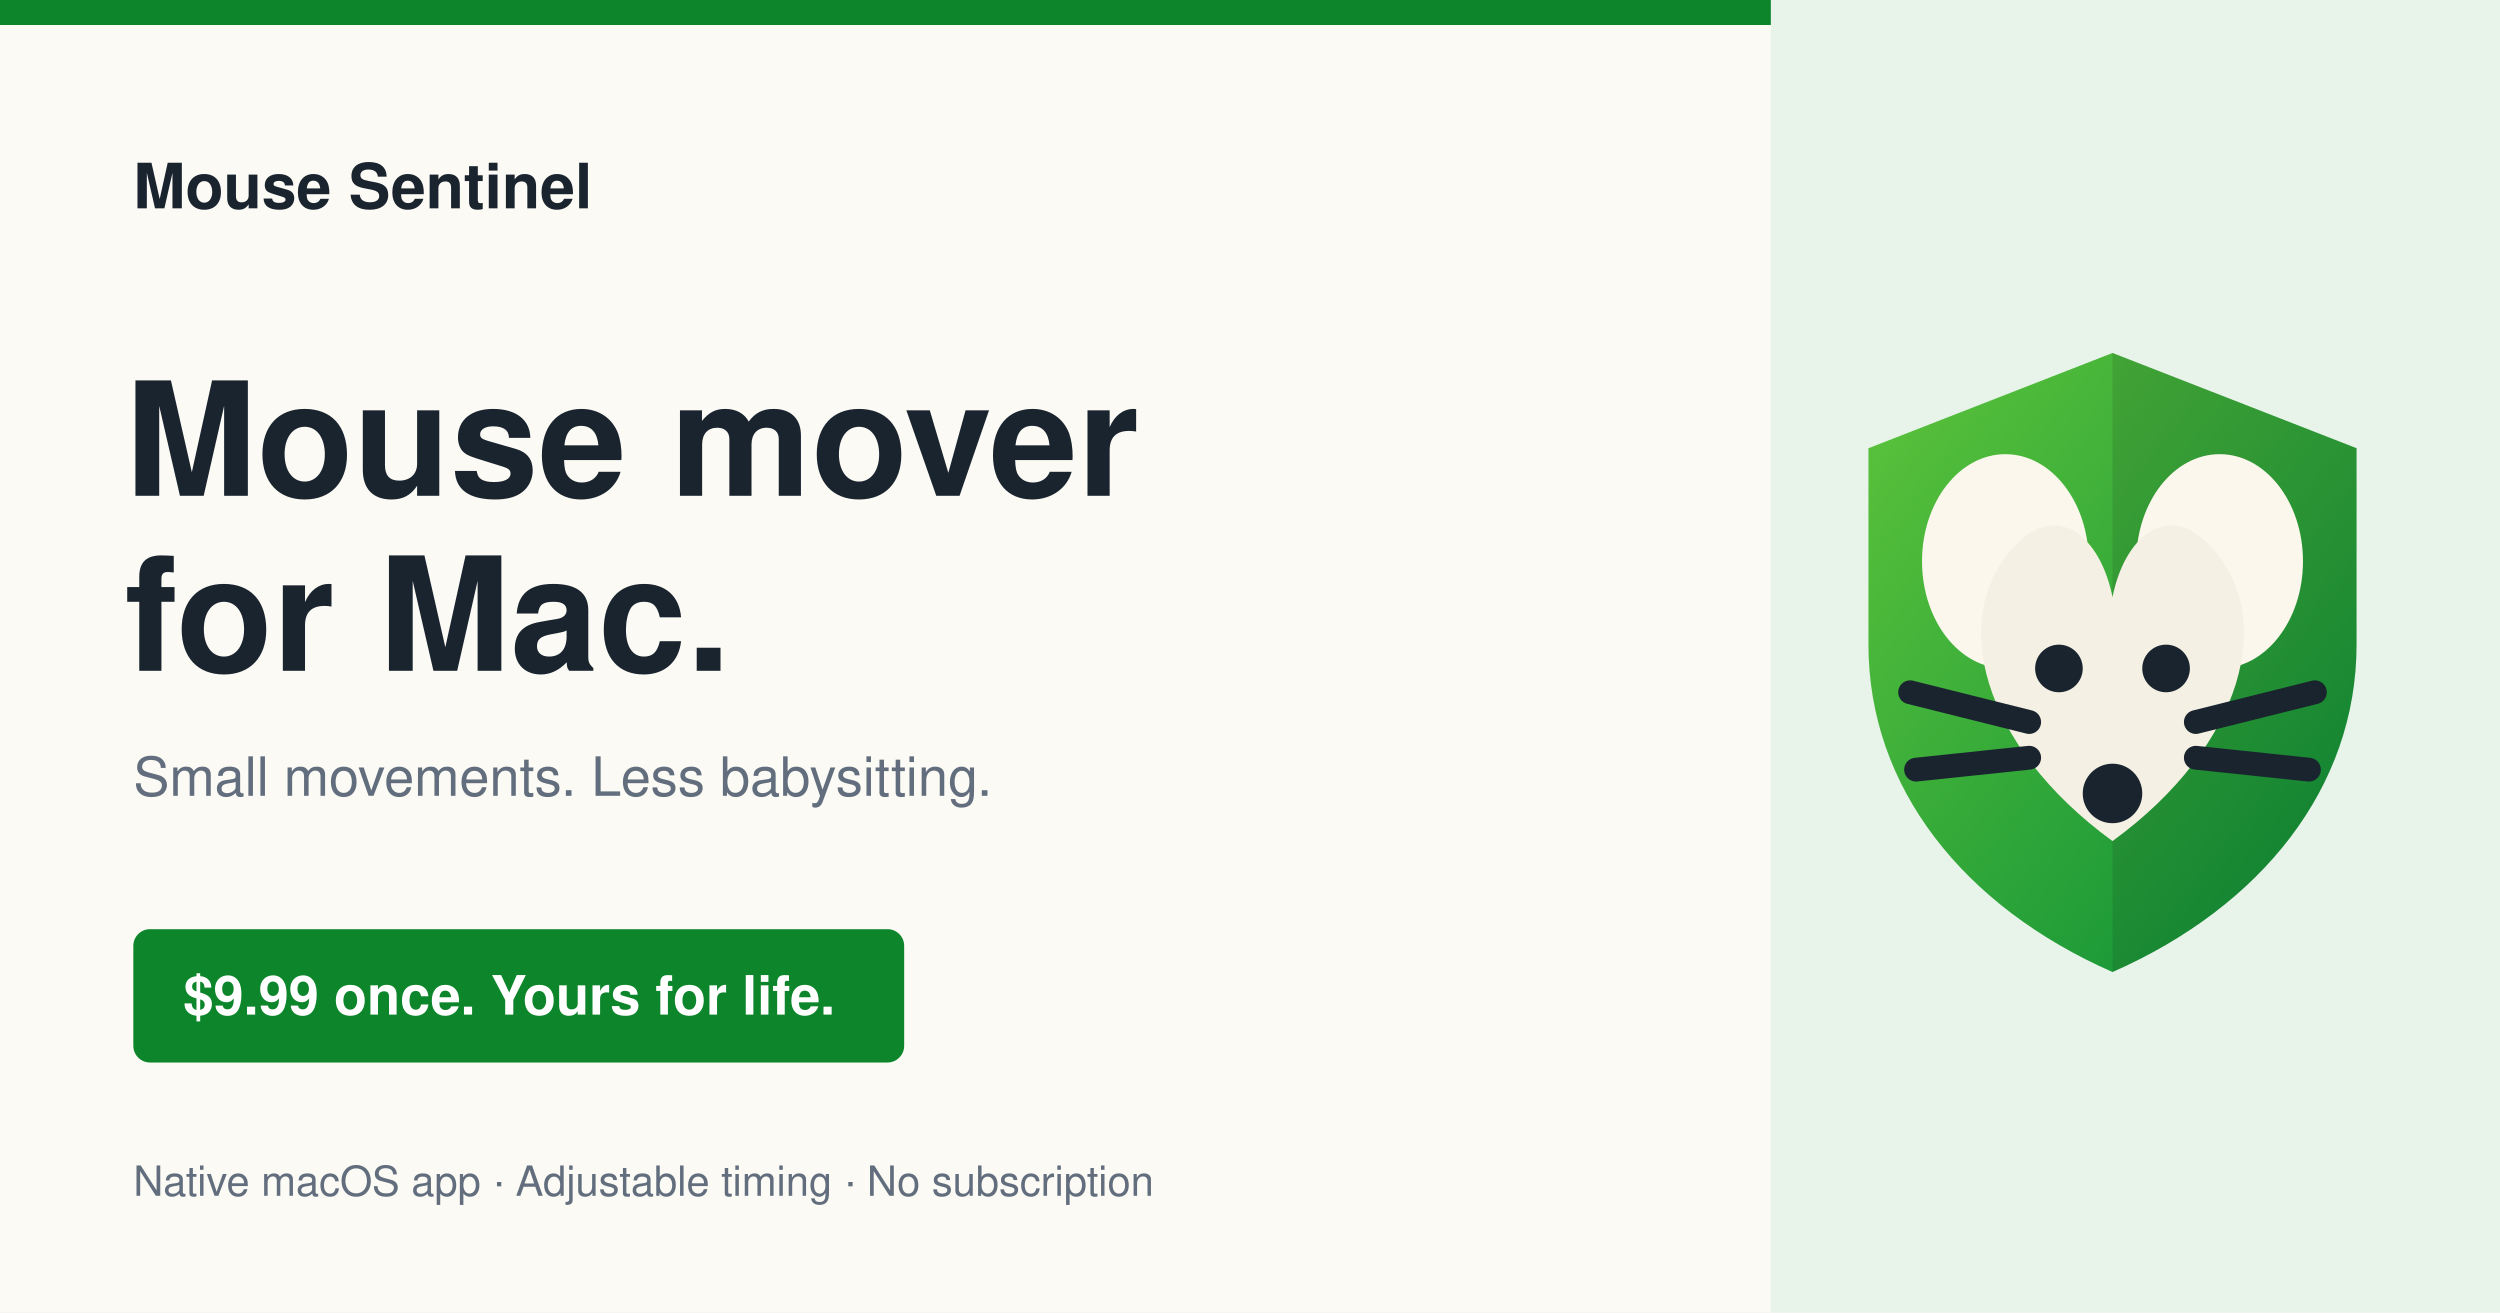
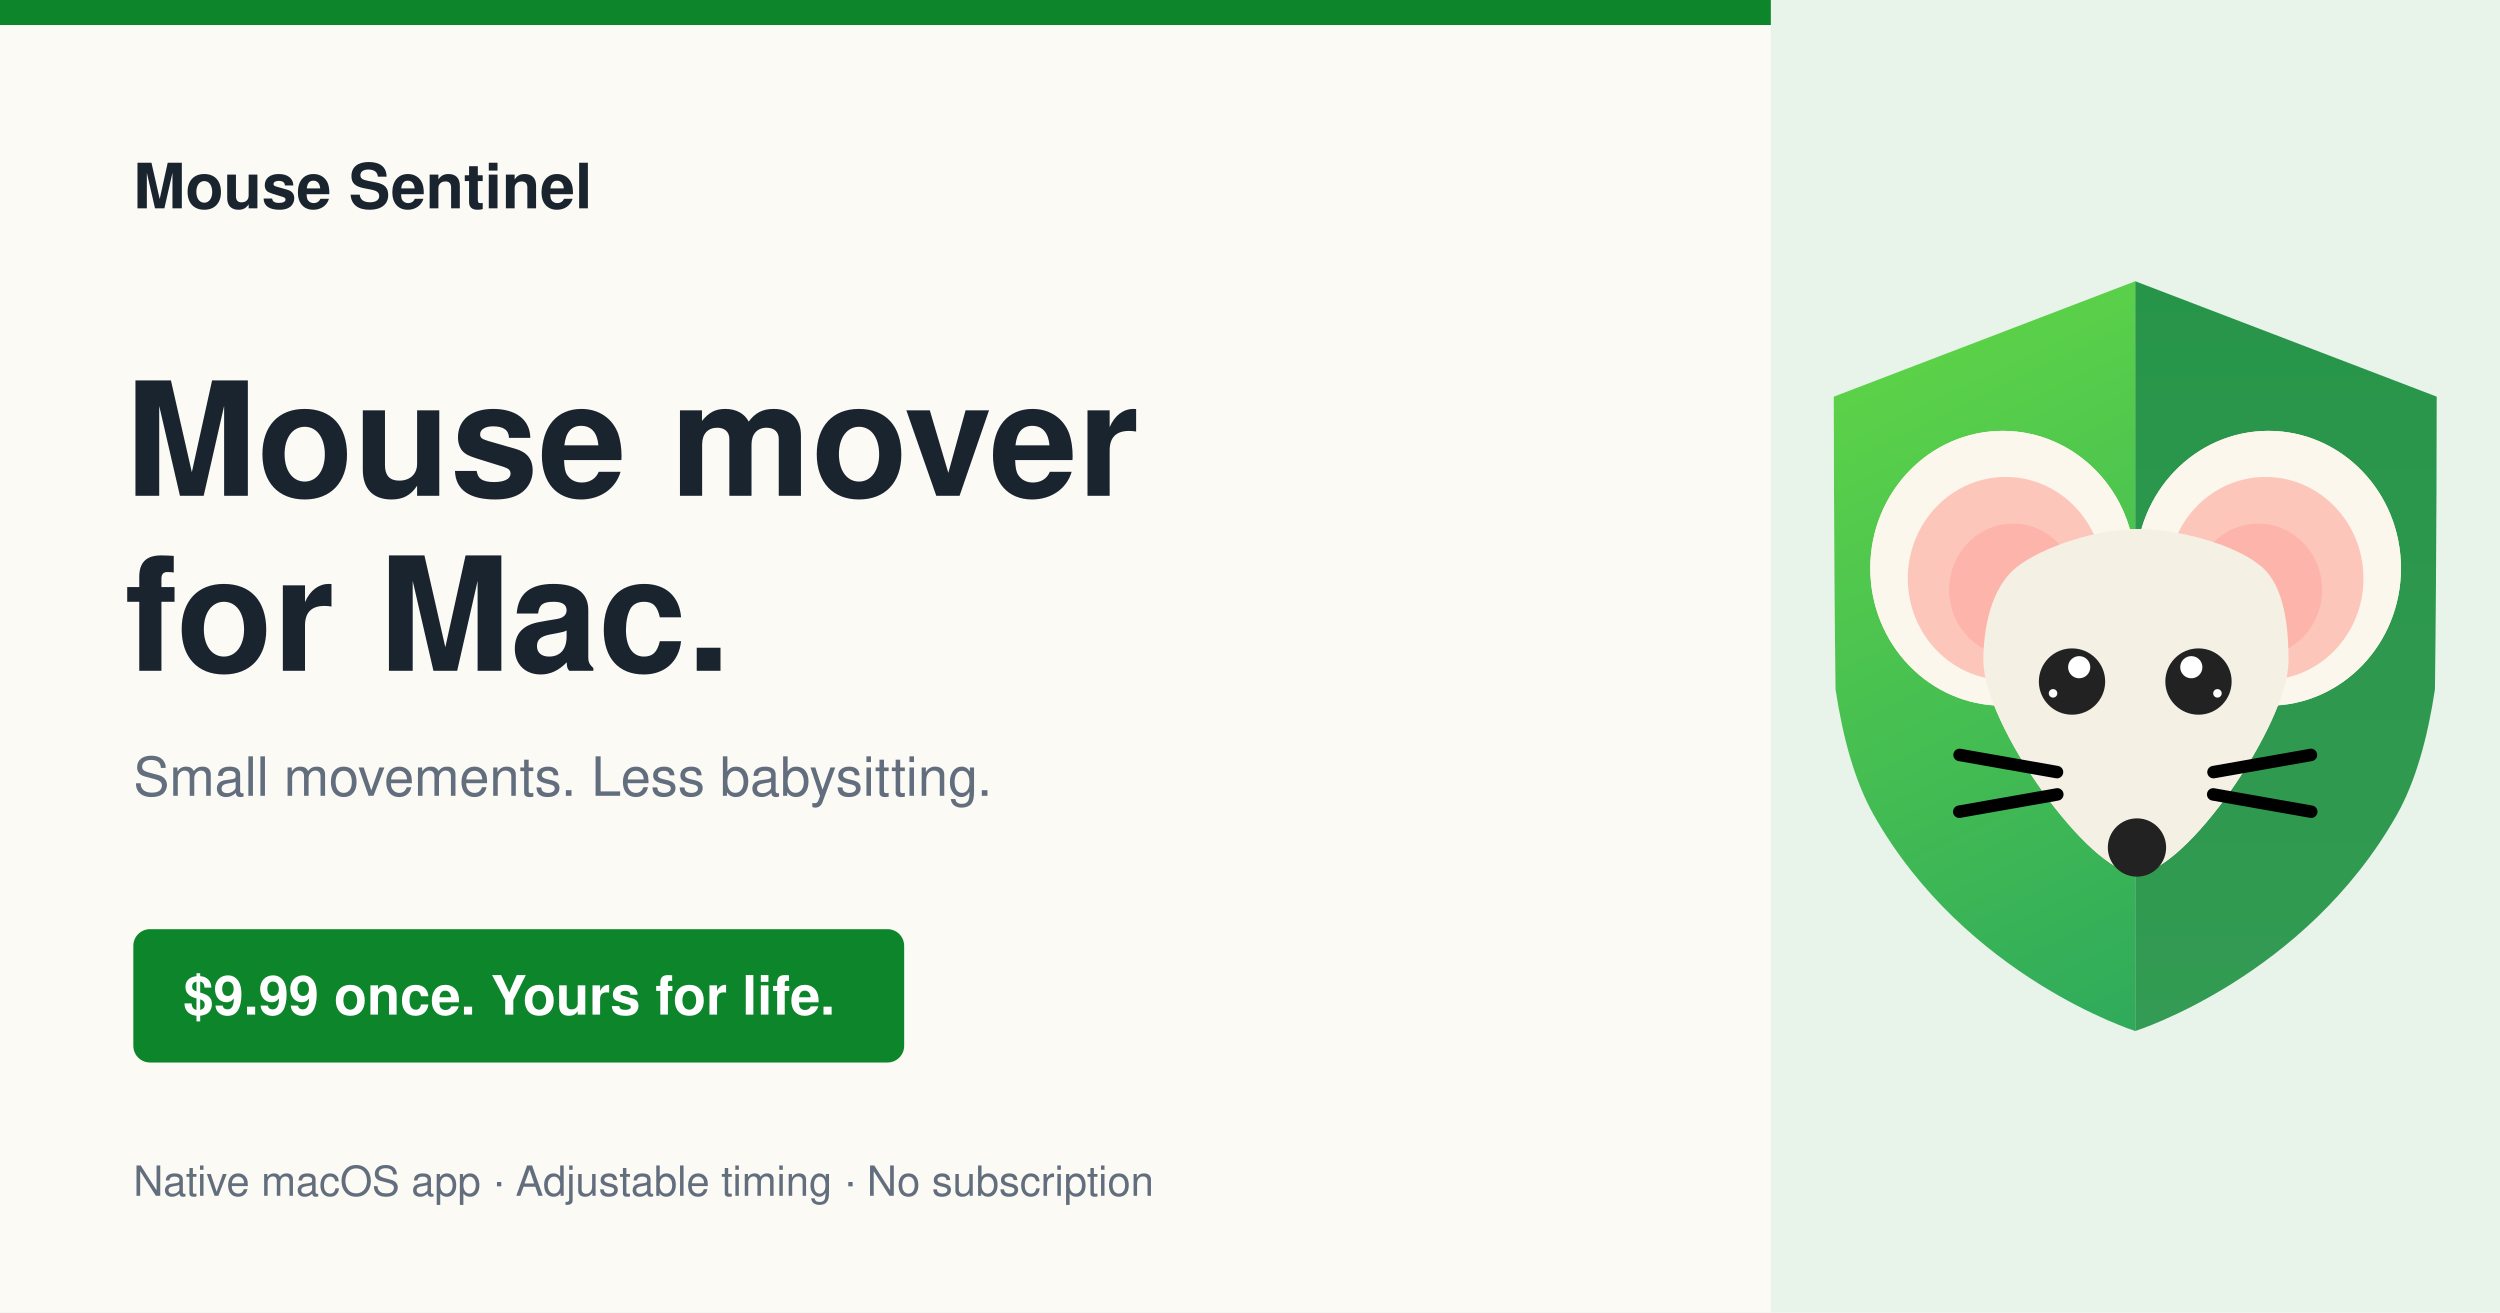
<svg xmlns="http://www.w3.org/2000/svg" width="1200" height="630" viewBox="0 0 1200 630">
  <rect width="1200" height="630" fill="#fbfaf4" />
  <path d="M0 0h1200v12H0Z" fill="#0d852b" />
  <path d="M850 0h350v630H850Z" fill="#e8f3ea" />
  <g font-family="Helvetica, Arial, sans-serif" fill="#1a242f">
    <text x="64" y="100" font-size="30" font-weight="700">Mouse Sentinel</text>
    <text x="60" y="238" font-size="76" font-weight="700">Mouse mover</text>
    <text x="60" y="322" font-size="76" font-weight="700">for Mac.</text>
    <text x="64" y="382" font-size="26" fill="#626e7d">Small movements. Less babysitting.</text>
    <rect x="64" y="446" width="370" height="64" rx="8" fill="#0d852b" />
    <text x="88" y="487" font-size="26" font-weight="700" fill="white">$9.99 once. Yours for life.</text>
    <text x="64" y="574" font-size="20" fill="#626e7d">Native macOS app · Adjustable timing · No subscription</text>
  </g>
-   <svg x="854" y="158" width="320" height="320" viewBox="0 0 112 112">
+   <svg x="880" y="135" width="290" height="360" viewBox="0 0 1447 1799" fill="none">
+     <path d="M723.095 1798.4V0L0 276.81C0 276.81 -0.004 645.728 4.232 978.908C21.314 1092.33 49.853 1198.98 95.784 1280.17C316.132 1669.72 723.095 1798.4 723.095 1798.4Z" fill="url(#msShieldL)" />
+     <path d="M723.093 1798.4V0L1446.19 276.81C1446.19 276.81 1446.19 645.728 1441.96 978.908C1424.87 1092.33 1396.33 1198.98 1350.4 1280.17C1130.06 1669.72 723.093 1798.4 723.093 1798.4Z" fill="url(#msShieldR)" />
+     <ellipse cx="405.393" cy="688.507" rx="317.843" ry="329.652" fill="#FCF7EC" />
+     <ellipse cx="317.843" cy="329.652" rx="317.843" ry="329.652" transform="matrix(-1 0 0 1 1360.47 358.854)" fill="#FCF7EC" />
+     <ellipse cx="412.305" cy="712.905" rx="234.781" ry="243.504" fill="#FDC6BB" />
+     <ellipse cx="234.781" cy="243.504" rx="234.781" ry="243.504" transform="matrix(-1 0 0 1 1270.49 469.4)" fill="#FDC6BB" />
+     <ellipse cx="429.904" cy="740.256" rx="153.252" ry="158.946" fill="#FDB4AB" />
+     <ellipse cx="153.252" cy="158.946" rx="153.252" ry="158.946" transform="matrix(-1 0 0 1 1171.37 581.311)" fill="#FDB4AB" />
+     <path d="M1090.83 910.059C1090.83 1060.51 842.708 1420.8 726.987 1420.8C611.266 1420.8 358.742 1060.51 358.742 910.059C358.742 834.567 376.348 734.609 439.277 685.271C501.759 636.282 631.9 594.445 726.987 594.445C827.652 594.445 963.631 631.127 1026.79 685.271C1083.38 733.78 1090.83 838.963 1090.83 910.059Z" fill="#F5F0E4" />
+     <ellipse cx="405.393" cy="688.507" rx="317.843" ry="329.652" fill="#FCF7EC" />
+     <ellipse cx="317.843" cy="329.652" rx="317.843" ry="329.652" transform="matrix(-1 0 0 1 1360.47 358.854)" fill="#FCF7EC" />
+     <ellipse cx="412.305" cy="712.905" rx="234.781" ry="243.504" fill="#FDC6BB" />
+     <ellipse cx="234.781" cy="243.504" rx="234.781" ry="243.504" transform="matrix(-1 0 0 1 1270.49 469.4)" fill="#FDC6BB" />
+     <ellipse cx="429.904" cy="740.256" rx="153.252" ry="158.946" fill="#FDB4AB" />
+     <ellipse cx="153.252" cy="158.946" rx="153.252" ry="158.946" transform="matrix(-1 0 0 1 1171.37 581.311)" fill="#FDB4AB" />
+     <path d="M1090.83 910.059C1090.83 1060.51 842.708 1420.8 726.987 1420.8C611.266 1420.8 358.742 1060.51 358.742 910.059C358.742 834.567 376.348 734.609 439.277 685.271C501.759 636.282 631.9 594.445 726.987 594.445C827.652 594.445 963.631 631.127 1026.79 685.271C1083.38 733.78 1090.83 838.963 1090.83 910.059Z" fill="#F5F0E4" />
+     <circle cx="727.242" cy="1358.26" r="69.921" fill="#222222" />
+     <circle cx="79.534" cy="79.534" r="79.534" transform="matrix(-1 0 0 1 954.307 880.637)" fill="#222222" />
+     <circle cx="26.59" cy="26.59" r="26.59" transform="matrix(-1 0 0 1 884.164 899.18)" fill="white" />
+     <circle cx="10.21" cy="10.21" r="10.21" transform="matrix(-1 0 0 1 930.49 978.271)" fill="white" />
+     <circle cx="571.415" cy="960.17" r="79.534" fill="#222222" />
+     <circle cx="588.613" cy="925.769" r="26.59" fill="white" />
+     <circle cx="525.908" cy="988.481" r="10.21" fill="white" />
+     <path d="M910.814 1177.4L1144.49 1136.2" stroke="black" stroke-width="30" stroke-linecap="round" />
+     <path d="M910.072 1230.9L1145.22 1272.36" stroke="black" stroke-width="30" stroke-linecap="round" />
+     <path d="M535.377 1177.39L301.706 1136.19" stroke="black" stroke-width="30" stroke-linecap="round" />
+     <path d="M536.119 1230.89L300.969 1272.35" stroke="black" stroke-width="30" stroke-linecap="round" />
    <defs>
-       <linearGradient id="green" x2="1" y2="1">
-         <stop stop-color="#5ec43b" />
-         <stop offset="1" stop-color="#078c37" />
+       <linearGradient id="msShieldL" x1="1.1992e-06" y1="296.386" x2="723.095" y2="1798.4" gradientUnits="userSpaceOnUse">
+         <stop stop-color="#5BD149" />
+         <stop offset="1" stop-color="#2FAA5B" />
+       </linearGradient>
+       <linearGradient id="msShieldR" x1="1084.64" y1="0" x2="1084.64" y2="1798.4" gradientUnits="userSpaceOnUse">
+         <stop stop-color="#279549" />
+         <stop offset="1" stop-color="#339B53" />
      </linearGradient>
    </defs>
-     <g transform="translate(6)">
-       <path d="M50 4 91 20v33c0 24-16 44-41 55C25 97 9 77 9 53V20Z" fill="url(#green)" />
-       <path d="M50 4 91 20v33c0 24-16 44-41 55V4Z" fill="#111" opacity=".12" />
-       <g transform="translate(0 8)">
-         <ellipse cx="32" cy="31" rx="14" ry="18" fill="#fbf7ec" />
-         <ellipse cx="68" cy="31" rx="14" ry="18" fill="#fbf7ec" />
-         <path d="M50 78C28 62 22 40 34 28c7-7 14-1 16 9 2-10 9-16 16-9 12 12 6 34-16 50Z" fill="#f4f0e4" />
-         <g fill="#1a242f">
-           <circle cx="41" cy="49" r="4" />
-           <circle cx="59" cy="49" r="4" />
-           <circle cx="50" cy="70" r="5" />
-         </g>
-         <path d="M36 58 16 53M36 64 17 66M64 58l20-5M64 64l19 2" stroke="#1a242f" stroke-width="4" stroke-linecap="round" />
-       </g>
-     </g>
  </svg>
</svg>
